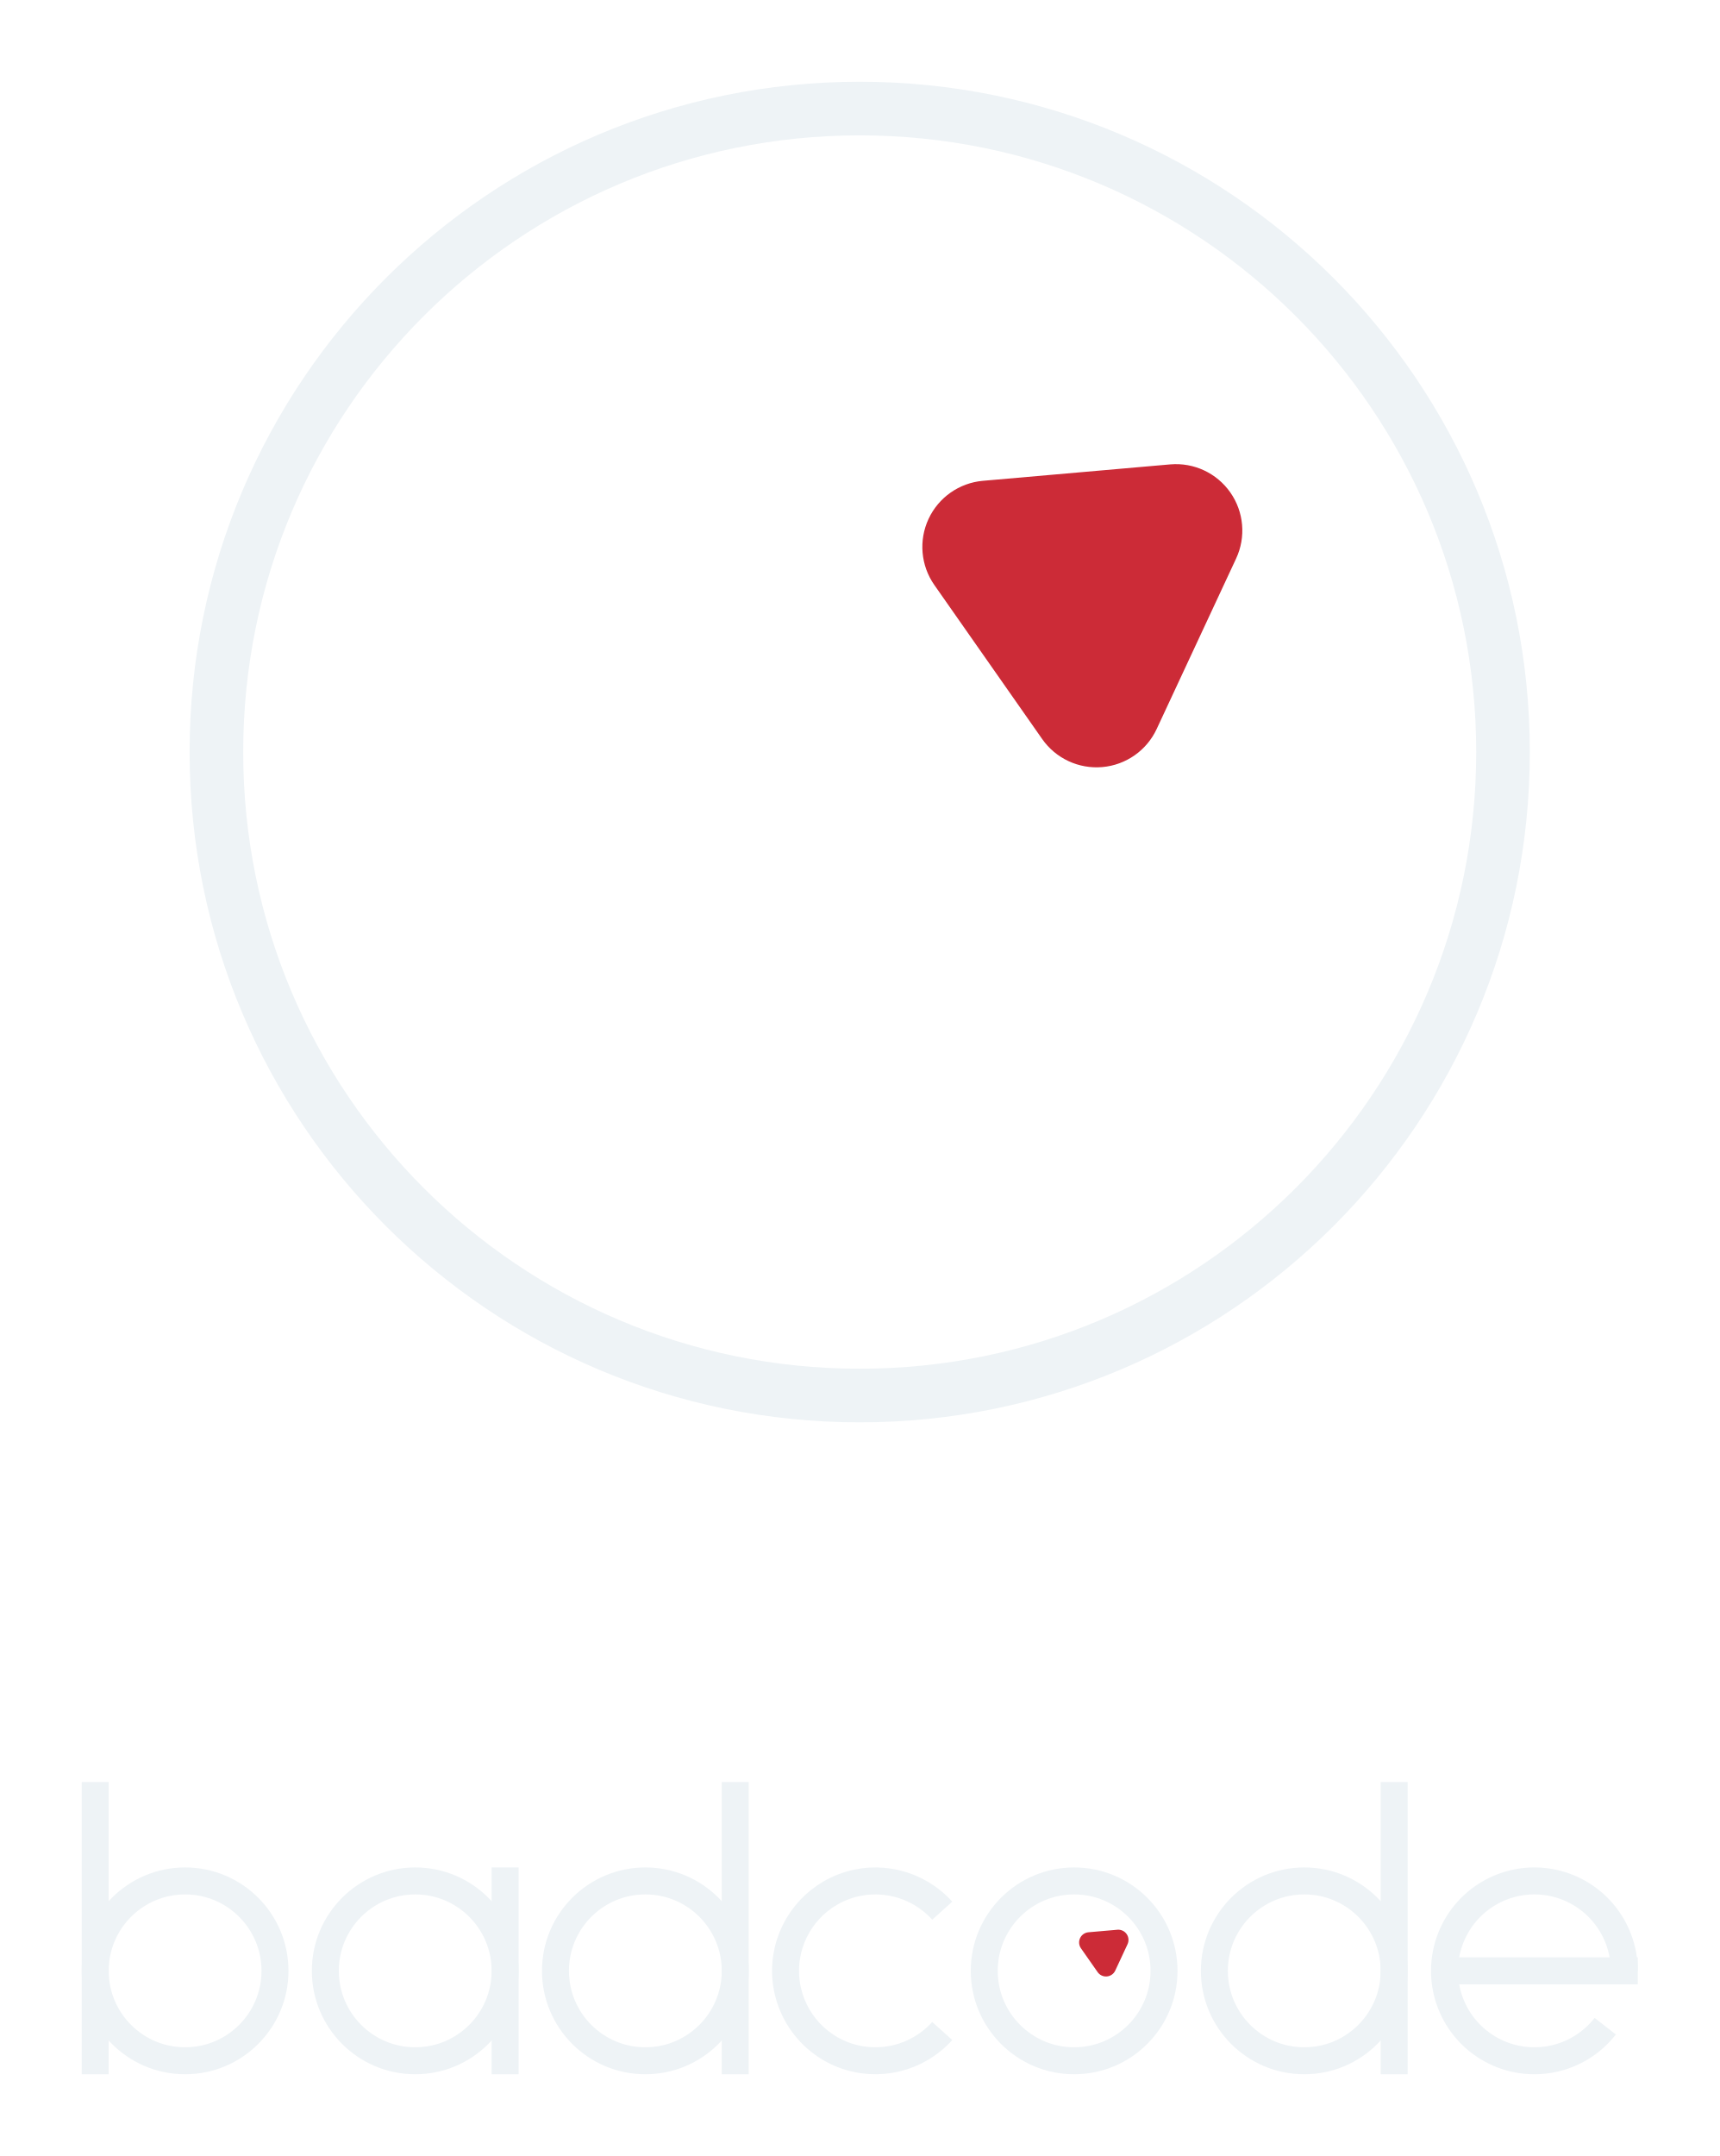
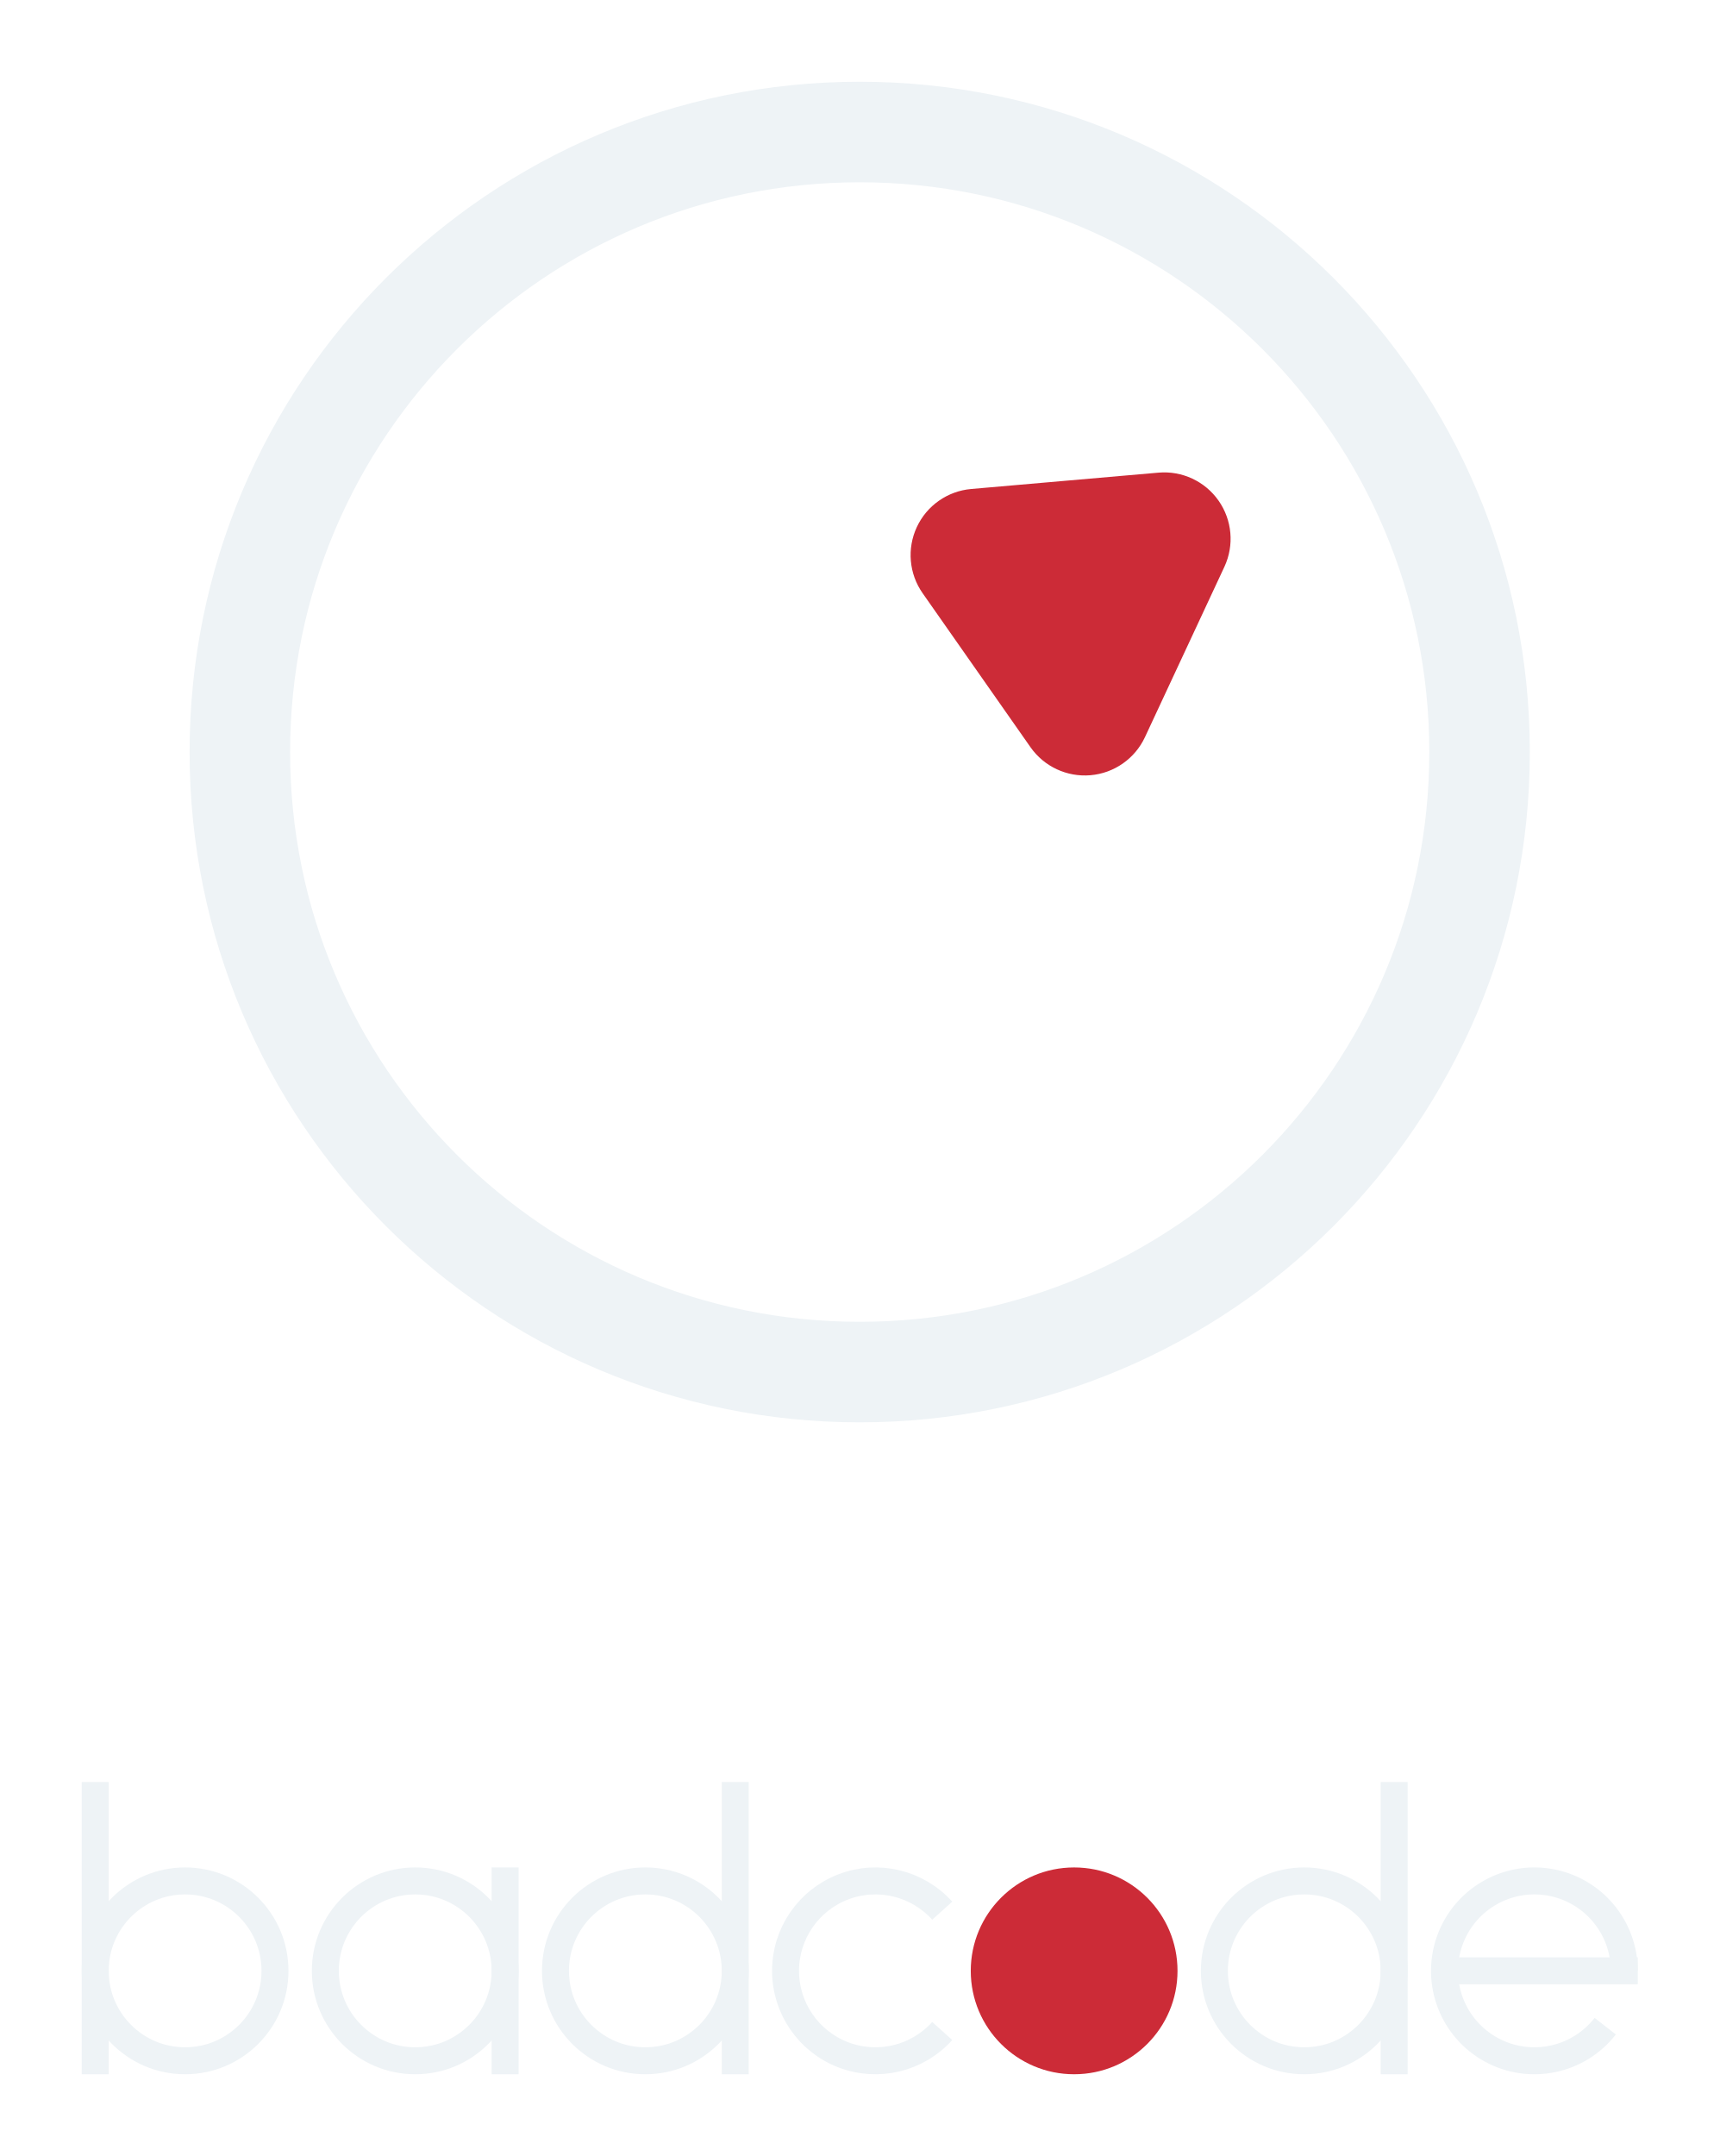
<svg xmlns="http://www.w3.org/2000/svg" viewBox="-105.2 -92 210.41 263.75" role="img">
-   <circle cx="0" cy="0" r="78.72" fill="none" stroke="#eef3f6" stroke-width="6.56" />
-   <path d="M38 -35.19A8.12 8.12 0 0 1 46.06 -23.67L36.34 -2.82A8.12 8.12 0 0 1 22.33 -1.59L9.13 -20.44A8.12 8.12 0 0 1 15.07 -33.18Z" fill="#cc2b37" />
+   <circle cx="0" cy="0" r="75.85" fill="none" stroke="#eef3f6" stroke-width="12.3" />
+   <path d="M36.56 -34.18A8.12 8.12 0 0 1 44.63 -22.67L34.9 -1.81A8.12 8.12 0 0 1 20.9 -0.59L7.7 -19.43A8.12 8.12 0 0 1 13.64 -32.18Z" fill="#cc2b37" />
  <g transform="translate(-95.2 160.1)">
    <g fill="none" stroke="#eef3f6" stroke-width="3.3">
      <circle cx="12.65" cy="-11" r="11" />
      <line x1="1.65" y1="-34.1" x2="1.65" y2="1.65" />
      <circle cx="40.81" cy="-11" r="11" />
      <line x1="51.81" y1="-23.65" x2="51.81" y2="1.65" />
      <circle cx="68.97" cy="-11" r="11" />
      <line x1="79.97" y1="-34.1" x2="79.97" y2="1.65" />
      <path d="M105.3 -3.64A11 11 0 1 1 105.3 -18.36" />
      <circle cx="149.6" cy="-11" r="11" />
      <line x1="160.6" y1="-34.1" x2="160.6" y2="1.65" />
      <path d="M186.43 -4.23A11 11 0 1 1 188.76 -11" />
      <line x1="166.76" y1="-11" x2="190.41" y2="-11" />
    </g>
-     <circle cx="121.44" cy="-11" r="11" fill="none" stroke="#eef3f6" stroke-width="3.3" />
-     <path d="M126.73 -16.03A1.25 1.25 0 0 1 127.97 -14.25L126.47 -11.03A1.25 1.25 0 0 1 124.31 -10.85L122.28 -13.75A1.25 1.25 0 0 1 123.19 -15.72Z" fill="#cc2b37" />
+     <circle cx="121.44" cy="-11" r="12.65" fill="#cc2b37" />
  </g>
</svg>
